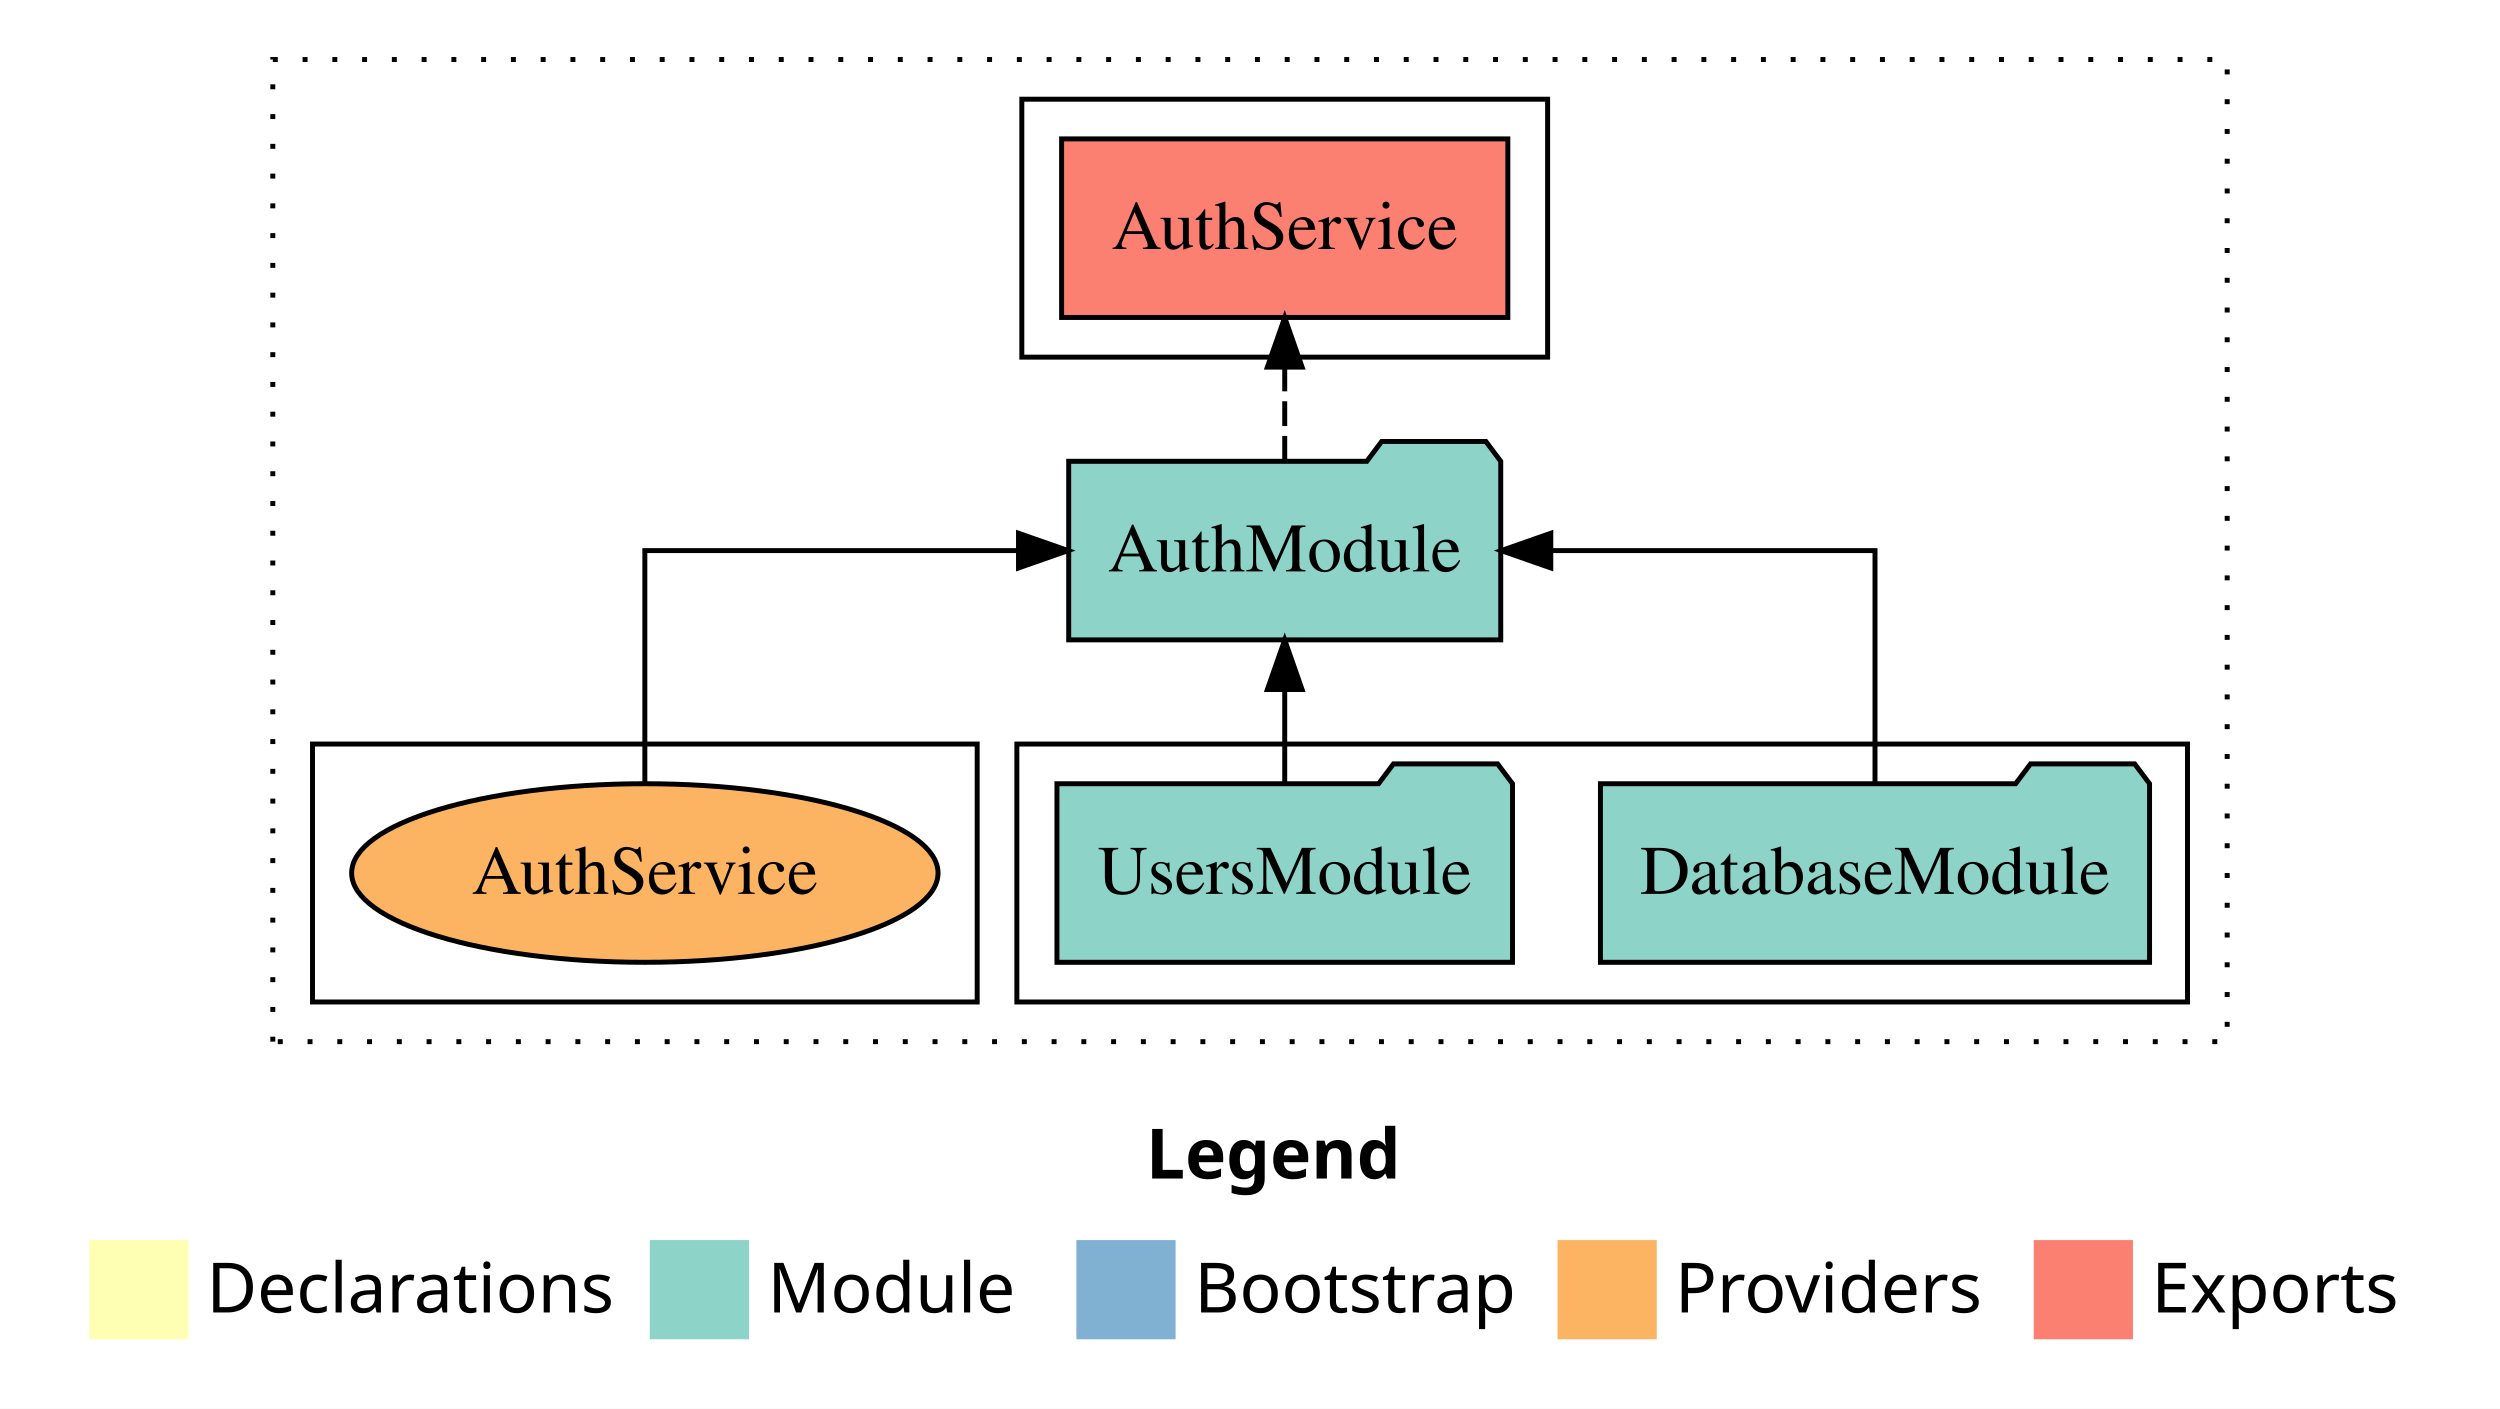
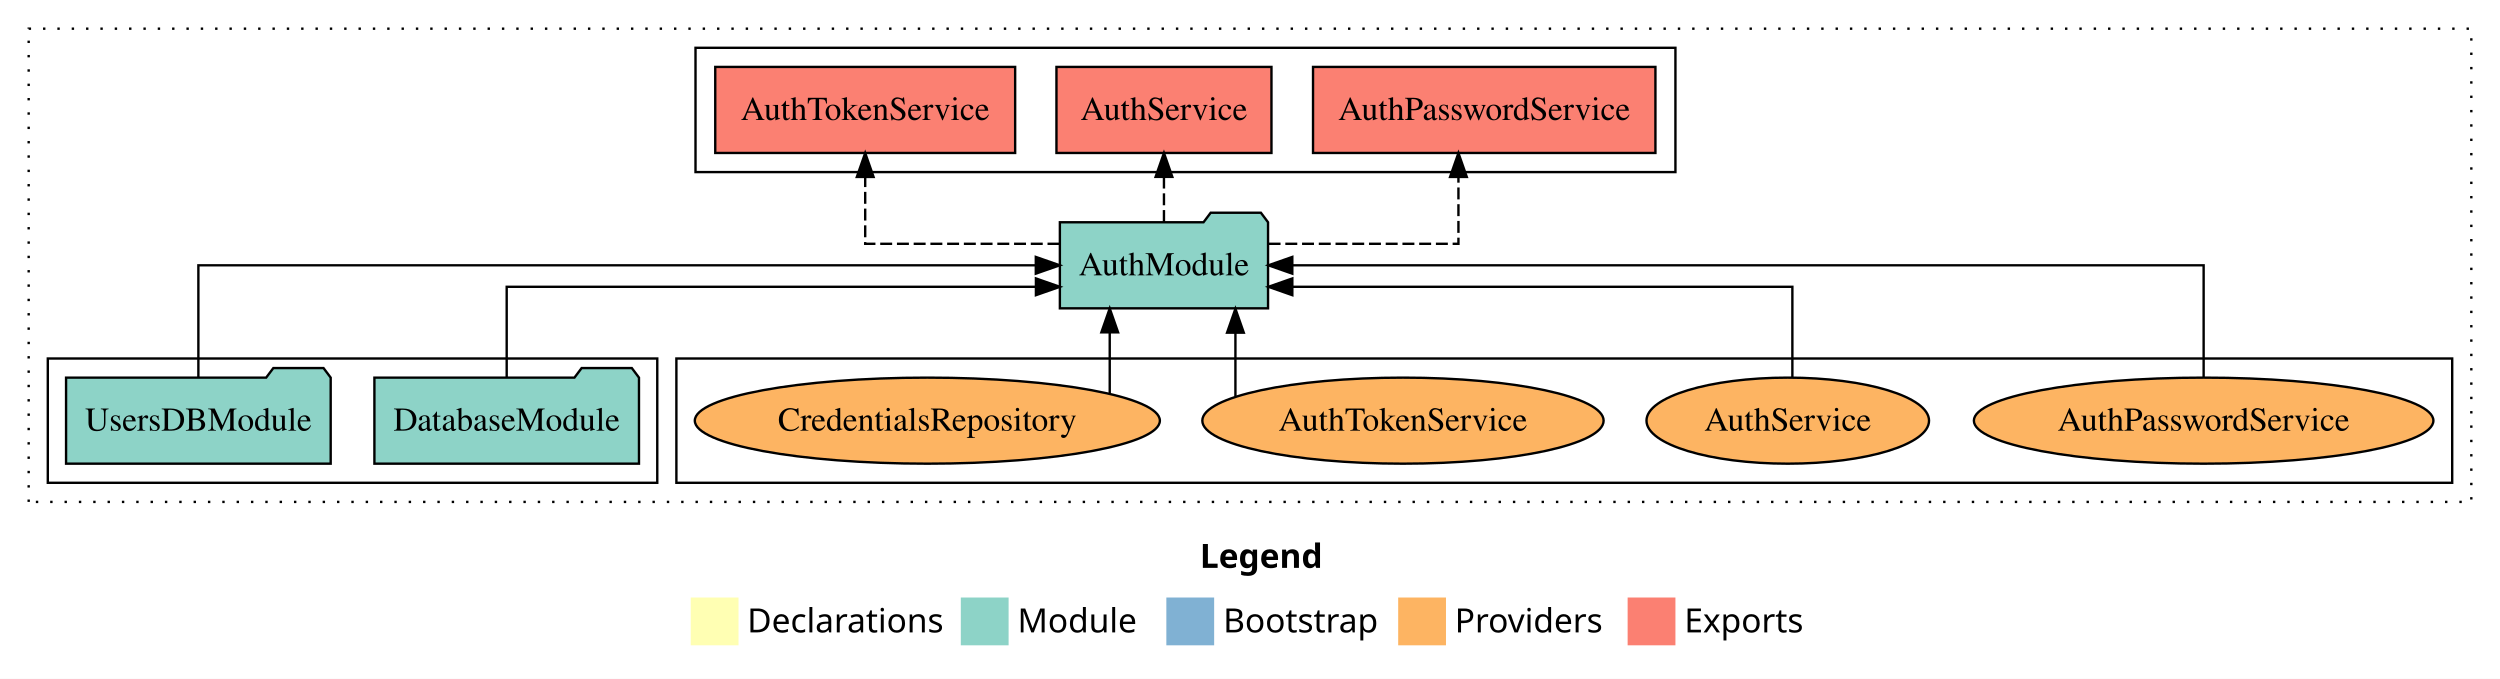
- <svg xmlns="http://www.w3.org/2000/svg" width="504pt" height="284pt" viewBox="0.00 0.00 504.00 284.00">
+ <svg xmlns="http://www.w3.org/2000/svg" width="1046pt" height="284pt" viewBox="0.00 0.00 1046.00 284.00">
  <g id="graph0" class="graph" transform="scale(1 1) rotate(0) translate(4 280)">
-     <polygon fill="white" stroke="transparent" points="-4,4 -4,-280 500,-280 500,4 -4,4" />
-     <text text-anchor="start" x="227.01" y="-42.4" font-family="Times-12" font-weight="bold" font-size="14.00">Legend</text>
-     <polygon fill="#ffffb3" stroke="transparent" points="14,-10 14,-30 34,-30 34,-10 14,-10" />
-     <text text-anchor="start" x="37.63" y="-15.4" font-family="Times-12" font-size="14.00">  Declarations</text>
-     <polygon fill="#8dd3c7" stroke="transparent" points="127,-10 127,-30 147,-30 147,-10 127,-10" />
-     <text text-anchor="start" x="150.73" y="-15.4" font-family="Times-12" font-size="14.00">  Module</text>
-     <polygon fill="#80b1d3" stroke="transparent" points="213,-10 213,-30 233,-30 233,-10 213,-10" />
-     <text text-anchor="start" x="236.78" y="-15.4" font-family="Times-12" font-size="14.00">  Bootstrap</text>
-     <polygon fill="#fdb462" stroke="transparent" points="310,-10 310,-30 330,-30 330,-10 310,-10" />
-     <text text-anchor="start" x="333.67" y="-15.4" font-family="Times-12" font-size="14.00">  Providers</text>
-     <polygon fill="#fb8072" stroke="transparent" points="406,-10 406,-30 426,-30 426,-10 406,-10" />
-     <text text-anchor="start" x="429.73" y="-15.4" font-family="Times-12" font-size="14.00">  Exports</text>
+     <polygon fill="white" stroke="transparent" points="-4,4 -4,-280 1042,-280 1042,4 -4,4" />
+     <text text-anchor="start" x="498.01" y="-42.4" font-family="Times-12" font-weight="bold" font-size="14.00">Legend</text>
+     <polygon fill="#ffffb3" stroke="transparent" points="285,-10 285,-30 305,-30 305,-10 285,-10" />
+     <text text-anchor="start" x="308.63" y="-15.4" font-family="Times-12" font-size="14.00">  Declarations</text>
+     <polygon fill="#8dd3c7" stroke="transparent" points="398,-10 398,-30 418,-30 418,-10 398,-10" />
+     <text text-anchor="start" x="421.73" y="-15.4" font-family="Times-12" font-size="14.00">  Module</text>
+     <polygon fill="#80b1d3" stroke="transparent" points="484,-10 484,-30 504,-30 504,-10 484,-10" />
+     <text text-anchor="start" x="507.78" y="-15.4" font-family="Times-12" font-size="14.00">  Bootstrap</text>
+     <polygon fill="#fdb462" stroke="transparent" points="581,-10 581,-30 601,-30 601,-10 581,-10" />
+     <text text-anchor="start" x="604.67" y="-15.4" font-family="Times-12" font-size="14.00">  Providers</text>
+     <polygon fill="#fb8072" stroke="transparent" points="677,-10 677,-30 697,-30 697,-10 677,-10" />
+     <text text-anchor="start" x="700.73" y="-15.4" font-family="Times-12" font-size="14.00">  Exports</text>
    <g id="clust1" class="cluster">
-       <polygon fill="none" stroke="black" stroke-dasharray="1,5" points="51,-70 51,-268 445,-268 445,-70 51,-70" />
+       <polygon fill="none" stroke="black" stroke-dasharray="1,5" points="8,-70 8,-268 1030,-268 1030,-70 8,-70" />
+     </g>
+     <g id="clust6" class="cluster">
+       <polygon fill="none" stroke="black" points="279,-78 279,-130 1022,-130 1022,-78 279,-78" />
+     </g>
+     <g id="clust3" class="cluster">
+       <polygon fill="none" stroke="black" points="16,-78 16,-130 271,-130 271,-78 16,-78" />
    </g>
    <g id="clust4" class="cluster">
-       <polygon fill="none" stroke="black" points="202,-208 202,-260 308,-260 308,-208 202,-208" />
-     </g>
-     <g id="clust3" class="cluster">
-       <polygon fill="none" stroke="black" points="201,-78 201,-130 437,-130 437,-78 201,-78" />
-     </g>
-     <g id="clust6" class="cluster">
-       <polygon fill="none" stroke="black" points="59,-78 59,-130 193,-130 193,-78 59,-78" />
+       <polygon fill="none" stroke="black" points="287,-208 287,-260 697,-260 697,-208 287,-208" />
    </g>
    <g id="node1" class="node">
-       <polygon fill="#8dd3c7" stroke="black" points="429.35,-122 426.35,-126 405.35,-126 402.35,-122 318.65,-122 318.65,-86 429.35,-86 429.35,-122" />
-       <text text-anchor="middle" x="374" y="-99.8" font-family="Times,serif" font-size="14.00">DatabaseModule</text>
+       <polygon fill="#8dd3c7" stroke="black" points="263.35,-122 260.35,-126 239.35,-126 236.35,-122 152.65,-122 152.65,-86 263.35,-86 263.35,-122" />
+       <text text-anchor="middle" x="208" y="-99.8" font-family="Times,serif" font-size="14.00">DatabaseModule</text>
    </g>
    <g id="node3" class="node">
-       <polygon fill="#8dd3c7" stroke="black" points="298.55,-187 295.55,-191 274.55,-191 271.55,-187 211.45,-187 211.45,-151 298.55,-151 298.55,-187" />
-       <text text-anchor="middle" x="255" y="-164.8" font-family="Times,serif" font-size="14.00">AuthModule</text>
+       <polygon fill="#8dd3c7" stroke="black" points="526.55,-187 523.55,-191 502.55,-191 499.55,-187 439.45,-187 439.45,-151 526.55,-151 526.55,-187" />
+       <text text-anchor="middle" x="483" y="-164.8" font-family="Times,serif" font-size="14.00">AuthModule</text>
    </g>
    <g id="edge1" class="edge">
-       <path fill="none" stroke="black" d="M374,-122.11C374,-141.34 374,-169 374,-169 374,-169 308.64,-169 308.64,-169" />
-       <polygon fill="black" stroke="black" points="308.64,-165.5 298.64,-169 308.64,-172.5 308.64,-165.5" />
+       <path fill="none" stroke="black" d="M208,-122.03C208,-138.4 208,-160 208,-160 208,-160 429.43,-160 429.43,-160" />
+       <polygon fill="black" stroke="black" points="429.43,-163.5 439.43,-160 429.43,-156.5 429.43,-163.5" />
    </g>
    <g id="node2" class="node">
-       <polygon fill="#8dd3c7" stroke="black" points="300.92,-122 297.92,-126 276.92,-126 273.92,-122 209.08,-122 209.08,-86 300.92,-86 300.92,-122" />
-       <text text-anchor="middle" x="255" y="-99.8" font-family="Times,serif" font-size="14.00">UsersModule</text>
+       <polygon fill="#8dd3c7" stroke="black" points="134.36,-122 131.36,-126 110.36,-126 107.36,-122 23.64,-122 23.64,-86 134.36,-86 134.36,-122" />
+       <text text-anchor="middle" x="79" y="-99.8" font-family="Times,serif" font-size="14.00">UsersDBModule</text>
    </g>
    <g id="edge2" class="edge">
-       <path fill="none" stroke="black" d="M255,-122.11C255,-122.11 255,-140.99 255,-140.99" />
-       <polygon fill="black" stroke="black" points="251.5,-140.99 255,-150.99 258.5,-140.99 251.5,-140.99" />
+       <path fill="none" stroke="black" d="M79,-122.11C79,-141.34 79,-169 79,-169 79,-169 429.38,-169 429.38,-169" />
+       <polygon fill="black" stroke="black" points="429.38,-172.5 439.38,-169 429.38,-165.5 429.38,-172.5" />
    </g>
    <g id="node4" class="node">
-       <polygon fill="#fb8072" stroke="black" points="299.98,-252 210.02,-252 210.02,-216 299.98,-216 299.98,-252" />
-       <text text-anchor="middle" x="255" y="-229.8" font-family="Times,serif" font-size="14.00">AuthService </text>
+       <polygon fill="#fb8072" stroke="black" points="688.63,-252 545.37,-252 545.37,-216 688.63,-216 688.63,-252" />
+       <text text-anchor="middle" x="617" y="-229.8" font-family="Times,serif" font-size="14.00">AuthPasswordService </text>
    </g>
    <g id="edge3" class="edge">
-       <path fill="none" stroke="black" stroke-dasharray="5,2" d="M255,-187.11C255,-187.11 255,-205.99 255,-205.99" />
-       <polygon fill="black" stroke="black" points="251.5,-205.99 255,-215.99 258.5,-205.99 251.5,-205.99" />
+       <path fill="none" stroke="black" stroke-dasharray="5,2" d="M526.78,-178C562.2,-178 606.21,-178 606.21,-178 606.21,-178 606.21,-205.97 606.21,-205.97" />
+       <polygon fill="black" stroke="black" points="602.71,-205.97 606.21,-215.97 609.71,-205.97 602.71,-205.97" />
    </g>
    <g id="node5" class="node">
-       <ellipse fill="#fdb462" stroke="black" cx="126" cy="-104" rx="59.11" ry="18" />
-       <text text-anchor="middle" x="126" y="-99.8" font-family="Times,serif" font-size="14.00">AuthService</text>
+       <polygon fill="#fb8072" stroke="black" points="527.98,-252 438.02,-252 438.02,-216 527.98,-216 527.98,-252" />
+       <text text-anchor="middle" x="483" y="-229.8" font-family="Times,serif" font-size="14.00">AuthService </text>
    </g>
    <g id="edge4" class="edge">
-       <path fill="none" stroke="black" d="M126,-122.11C126,-141.34 126,-169 126,-169 126,-169 201.33,-169 201.33,-169" />
-       <polygon fill="black" stroke="black" points="201.33,-172.5 211.33,-169 201.33,-165.5 201.33,-172.5" />
+       <path fill="none" stroke="black" stroke-dasharray="5,2" d="M483,-187.11C483,-187.11 483,-205.99 483,-205.99" />
+       <polygon fill="black" stroke="black" points="479.5,-205.99 483,-215.99 486.5,-205.99 479.5,-205.99" />
+     </g>
+     <g id="node6" class="node">
+       <polygon fill="#fb8072" stroke="black" points="420.74,-252 295.26,-252 295.26,-216 420.74,-216 420.74,-252" />
+       <text text-anchor="middle" x="358" y="-229.8" font-family="Times,serif" font-size="14.00">AuthTokenService </text>
+     </g>
+     <g id="edge5" class="edge">
+       <path fill="none" stroke="black" stroke-dasharray="5,2" d="M439.28,-178C403.23,-178 358,-178 358,-178 358,-178 358,-205.97 358,-205.97" />
+       <polygon fill="black" stroke="black" points="354.5,-205.97 358,-215.97 361.5,-205.97 354.5,-205.97" />
+     </g>
+     <g id="node7" class="node">
+       <ellipse fill="#fdb462" stroke="black" cx="918" cy="-104" rx="96.13" ry="18" />
+       <text text-anchor="middle" x="918" y="-99.8" font-family="Times,serif" font-size="14.00">AuthPasswordService</text>
+     </g>
+     <g id="edge6" class="edge">
+       <path fill="none" stroke="black" d="M918,-122.11C918,-141.34 918,-169 918,-169 918,-169 536.7,-169 536.7,-169" />
+       <polygon fill="black" stroke="black" points="536.7,-165.5 526.7,-169 536.7,-172.5 536.7,-165.5" />
+     </g>
+     <g id="node8" class="node">
+       <ellipse fill="#fdb462" stroke="black" cx="744" cy="-104" rx="59.11" ry="18" />
+       <text text-anchor="middle" x="744" y="-99.8" font-family="Times,serif" font-size="14.00">AuthService</text>
+     </g>
+     <g id="edge7" class="edge">
+       <path fill="none" stroke="black" d="M745.93,-122.03C745.93,-138.4 745.93,-160 745.93,-160 745.93,-160 536.71,-160 536.71,-160" />
+       <polygon fill="black" stroke="black" points="536.71,-156.5 526.71,-160 536.71,-163.5 536.71,-156.5" />
+     </g>
+     <g id="node9" class="node">
+       <ellipse fill="#fdb462" stroke="black" cx="583" cy="-104" rx="83.95" ry="18" />
+       <text text-anchor="middle" x="583" y="-99.8" font-family="Times,serif" font-size="14.00">AuthTokenService</text>
+     </g>
+     <g id="edge8" class="edge">
+       <path fill="none" stroke="black" d="M512.9,-114.16C512.9,-114.16 512.9,-140.81 512.9,-140.81" />
+       <polygon fill="black" stroke="black" points="509.4,-140.81 512.9,-150.81 516.4,-140.81 509.4,-140.81" />
+     </g>
+     <g id="node10" class="node">
+       <ellipse fill="#fdb462" stroke="black" cx="384" cy="-104" rx="97.29" ry="18" />
+       <text text-anchor="middle" x="384" y="-99.8" font-family="Times,serif" font-size="14.00">CredentialsRepository</text>
+     </g>
+     <g id="edge9" class="edge">
+       <path fill="none" stroke="black" d="M460.31,-115.32C460.31,-115.32 460.31,-140.94 460.31,-140.94" />
+       <polygon fill="black" stroke="black" points="456.81,-140.94 460.31,-150.94 463.81,-140.94 456.81,-140.94" />
    </g>
  </g>
</svg>
